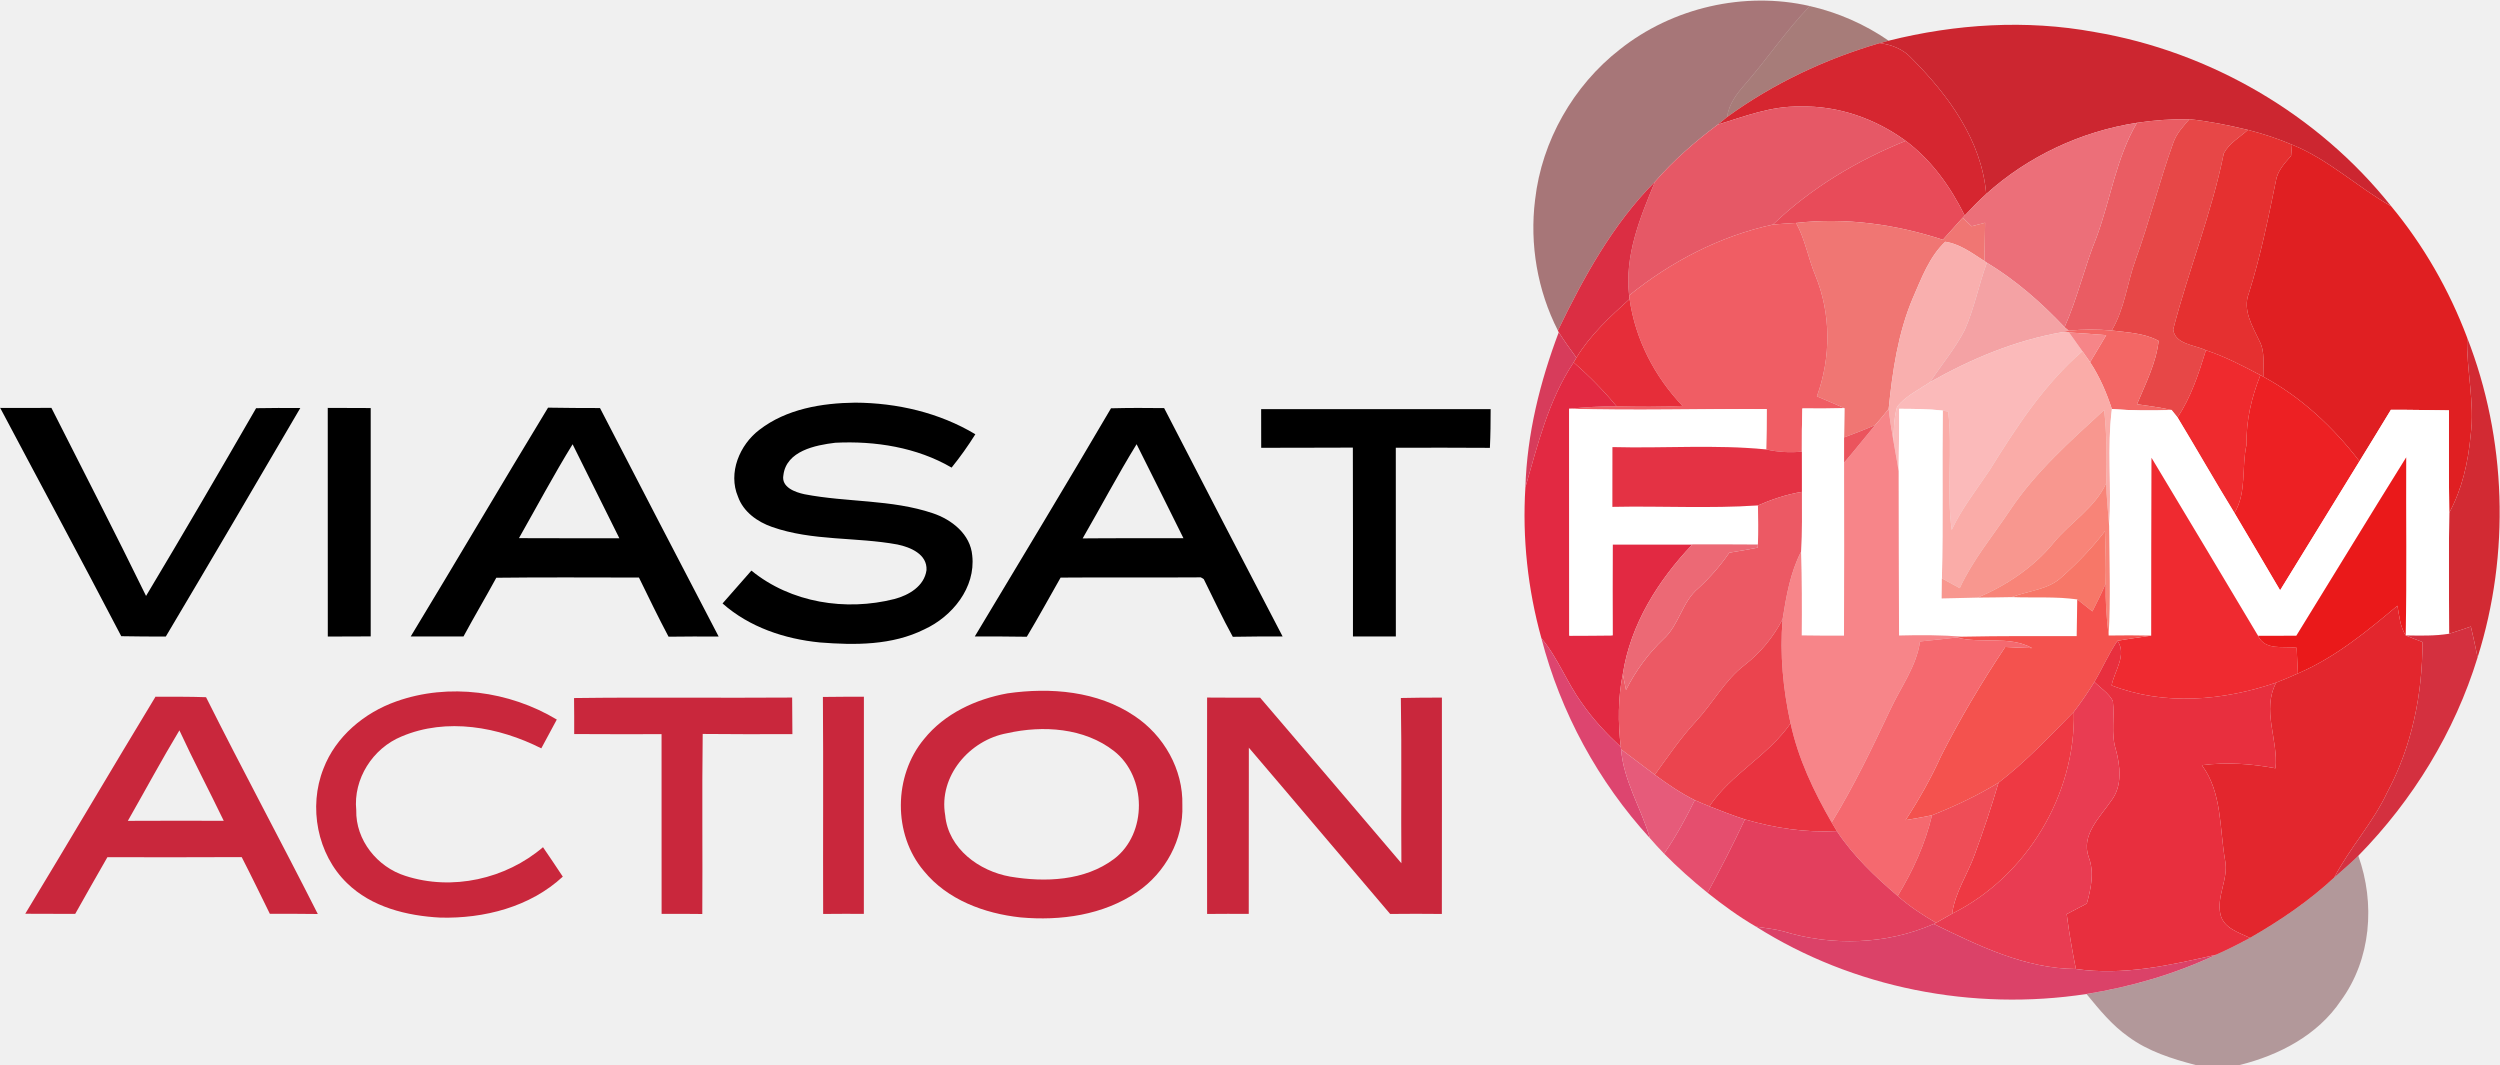
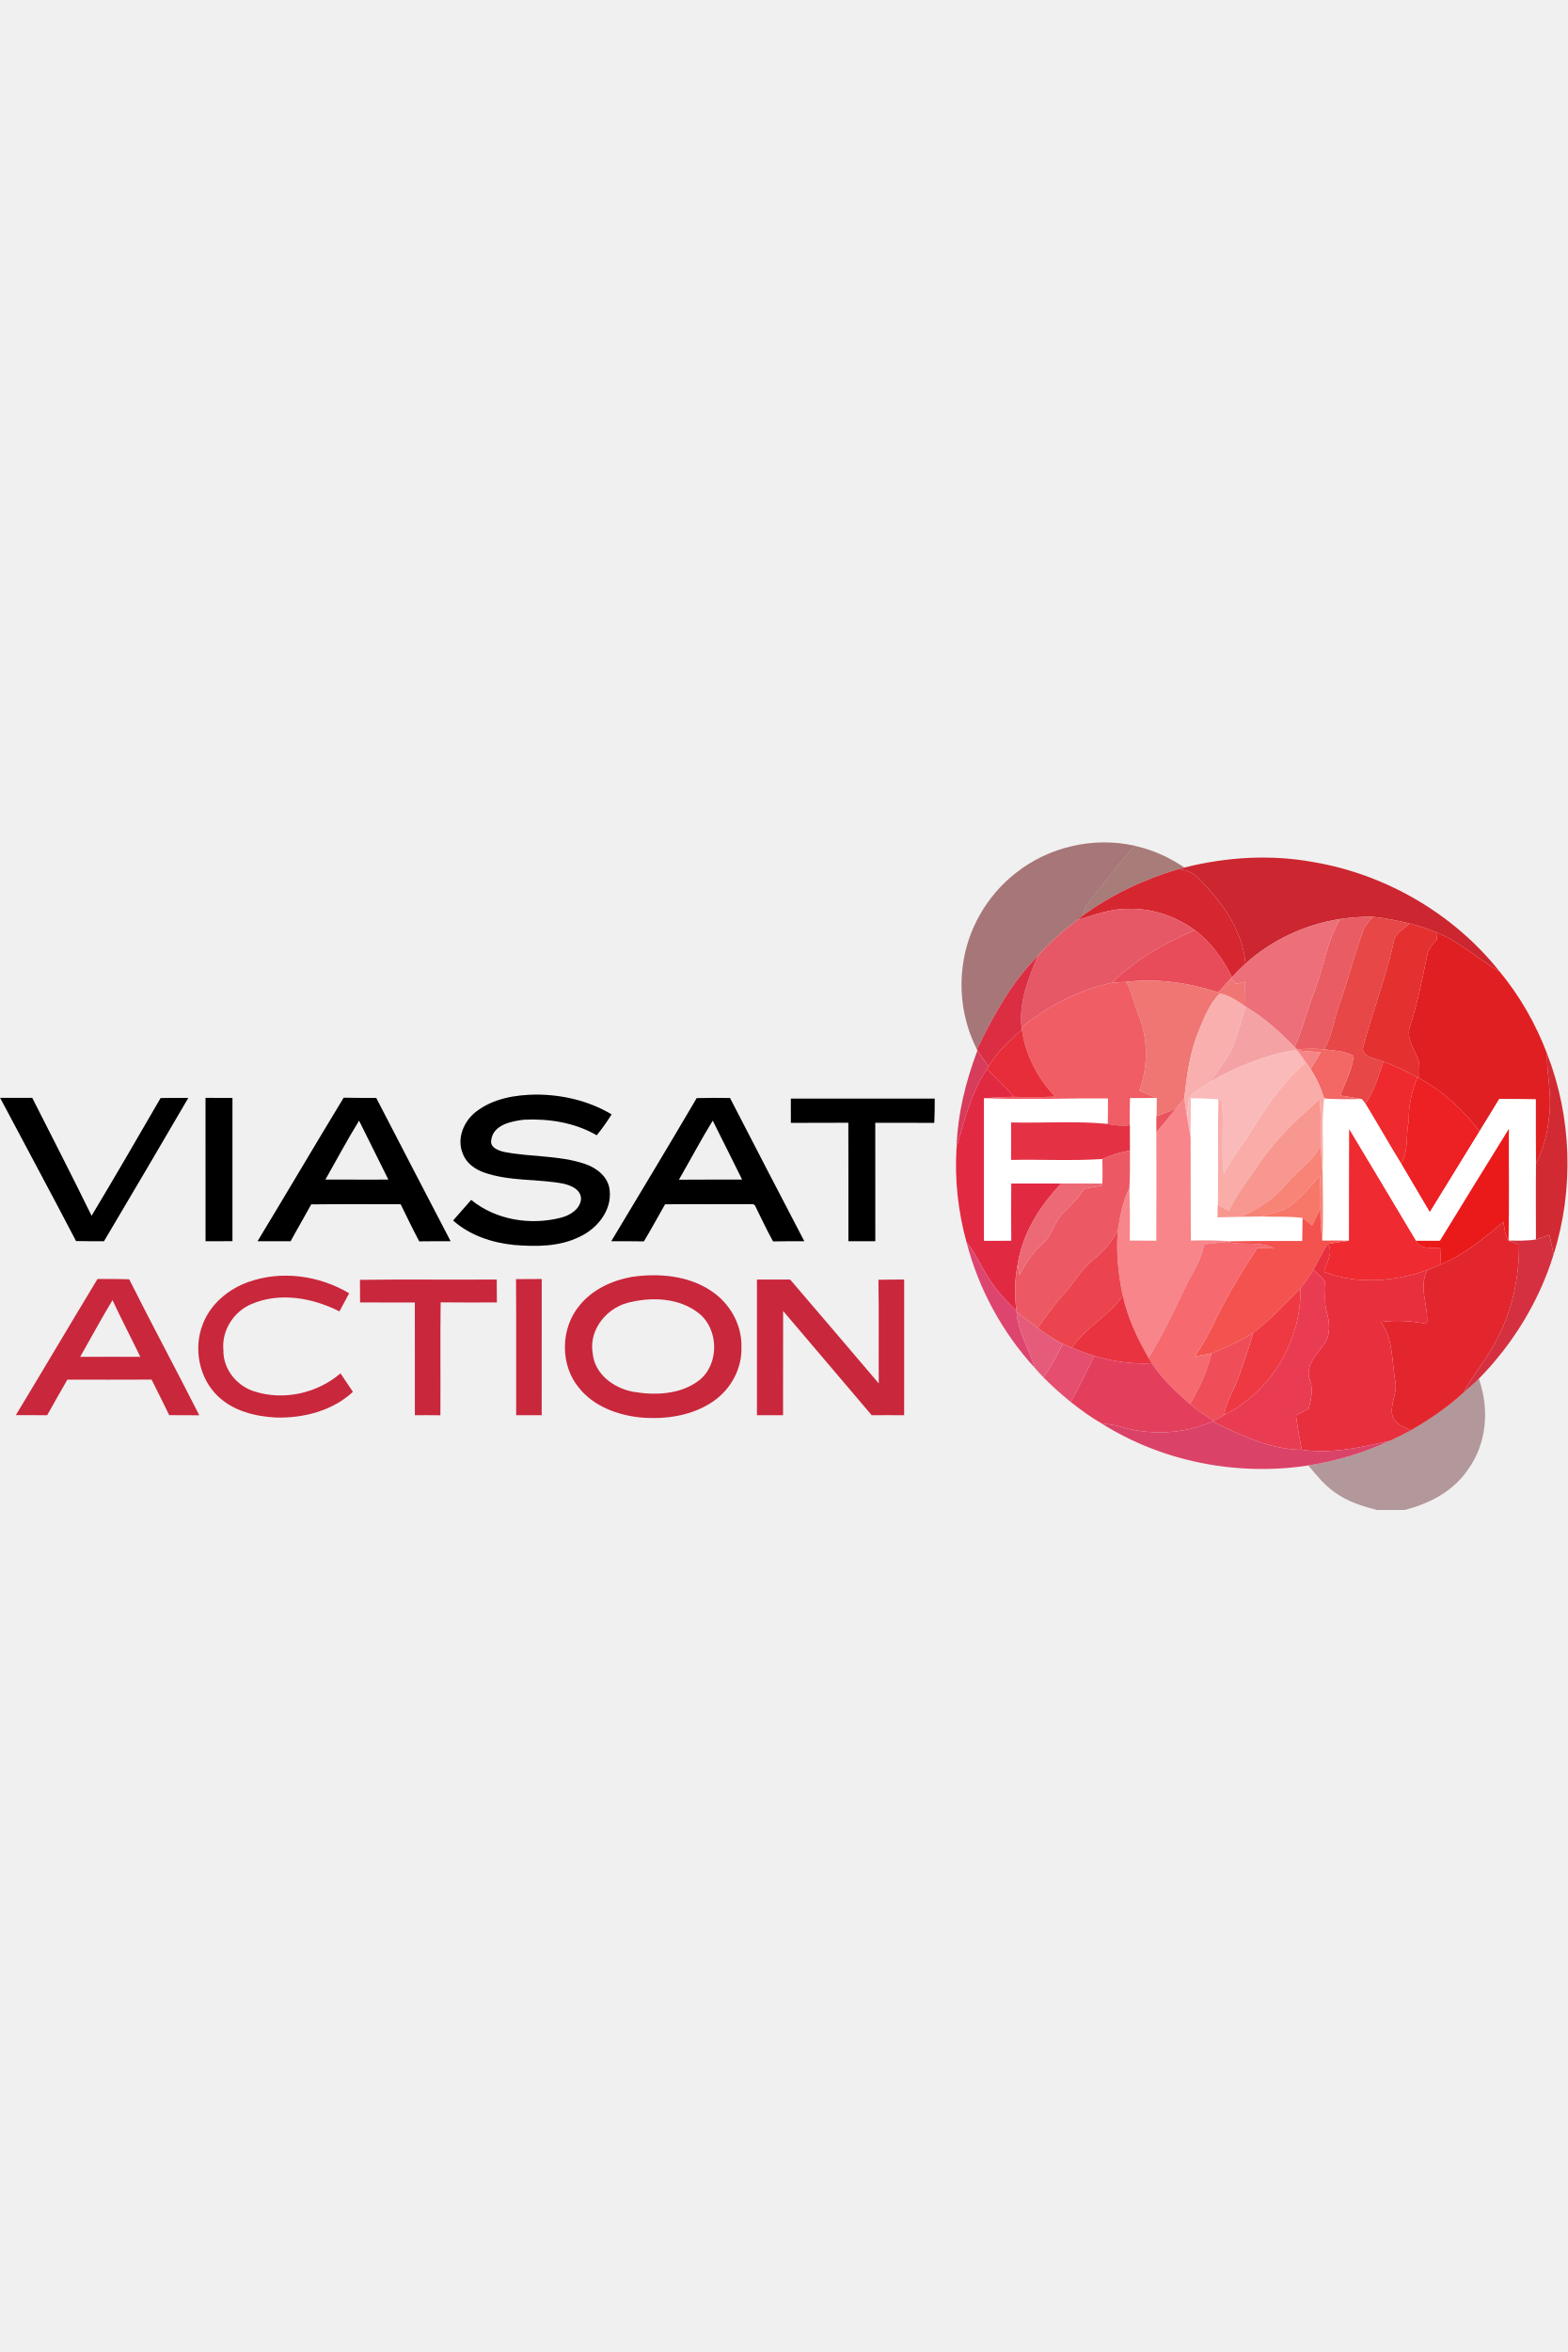
- <svg xmlns="http://www.w3.org/2000/svg" width="500pt" height="213pt" viewBox="0 0 500 213" version="1.1">
+ <svg xmlns="http://www.w3.org/2000/svg" width="70px" height="105px" viewBox="0 0 500 213" version="1.1">
  <g id="#6b13158c">
    <path fill="#6b1315" opacity="0.55" d=" M 323.97 9.88 C 334.50 1.52 348.85 -1.80 361.96 1.21 C 357.21 6.11 353.43 11.82 348.94 16.94 C 347.29 18.80 345.76 20.87 345.42 23.40 C 344.78 23.91 344.16 24.42 343.54 24.93 C 339.00 28.32 334.72 32.06 331.00 36.33 C 322.55 44.83 316.75 55.42 311.58 66.11 C 307.49 58.09 305.90 48.86 307.02 39.93 C 308.36 28.19 314.66 17.14 323.97 9.88 Z" />
  </g>
  <g id="#6c1e188c">
    <path fill="#6c1e18" opacity="0.55" d=" M 348.94 16.94 C 353.43 11.82 357.21 6.11 361.96 1.21 C 367.60 2.50 372.97 4.85 377.73 8.14 C 377.28 8.26 376.39 8.50 375.94 8.62 C 365.04 11.80 354.61 16.72 345.42 23.40 C 345.76 20.87 347.29 18.80 348.94 16.94 Z" />
  </g>
  <g id="#cc2630ff">
    <path fill="#cc2630" opacity="1.00" d=" M 377.73 8.14 C 391.15 4.78 405.25 3.89 418.89 6.40 C 442.01 10.31 463.63 22.87 478.24 41.25 C 471.45 37.41 465.71 31.87 458.40 28.93 C 455.54 27.71 452.59 26.75 449.59 25.98 C 445.72 25.05 441.83 24.25 437.88 23.84 C 434.37 23.80 430.86 24.04 427.39 24.56 C 416.24 26.28 405.62 31.24 397.24 38.80 C 396.35 28.11 389.69 19.06 382.36 11.70 C 380.70 9.85 378.36 8.93 375.94 8.62 C 376.39 8.50 377.28 8.26 377.73 8.14 Z" />
  </g>
  <g id="#d62630ff">
    <path fill="#d62630" opacity="1.00" d=" M 345.42 23.40 C 354.61 16.72 365.04 11.80 375.94 8.62 C 378.36 8.93 380.70 9.85 382.36 11.70 C 389.69 19.06 396.35 28.11 397.24 38.80 C 395.74 40.17 394.32 41.61 392.94 43.10 C 390.11 37.36 386.30 32.03 381.14 28.17 C 375.05 23.72 367.56 21.09 359.98 21.31 C 354.28 21.18 348.90 23.28 343.54 24.93 C 344.16 24.42 344.78 23.91 345.42 23.40 Z" />
  </g>
  <g id="#e65866ff">
    <path fill="#e65866" opacity="1.00" d=" M 343.54 24.93 C 348.90 23.28 354.28 21.18 359.98 21.31 C 367.56 21.09 375.05 23.72 381.14 28.17 C 371.39 32.12 362.20 37.59 354.59 44.91 C 343.99 47.23 334.23 52.29 325.82 59.09 C 324.90 51.08 328.00 43.56 331.00 36.33 C 334.72 32.06 339.00 28.32 343.54 24.93 Z" />
  </g>
  <g id="#ea5c63ff">
    <path fill="#ea5c63" opacity="1.00" d=" M 427.39 24.56 C 430.86 24.04 434.37 23.80 437.88 23.84 C 436.62 25.28 435.28 26.73 434.65 28.57 C 431.87 36.29 429.90 44.29 427.10 52.00 C 425.41 56.67 424.93 61.77 422.34 66.10 C 419.48 65.85 416.60 65.84 413.74 66.14 L 412.91 65.44 C 415.52 59.57 416.92 53.27 419.35 47.34 C 422.13 39.77 423.24 31.59 427.39 24.56 Z" />
  </g>
  <g id="#e74747ff">
    <path fill="#e74747" opacity="1.00" d=" M 437.88 23.84 C 441.83 24.25 445.72 25.05 449.59 25.98 C 447.94 27.48 445.81 28.65 444.76 30.67 C 442.33 42.64 437.69 54.07 434.64 65.88 C 434.98 68.87 438.96 68.98 441.18 70.05 C 439.75 74.71 438.22 79.40 435.51 83.49 C 435.21 83.12 434.61 82.37 434.31 81.99 C 432.03 81.49 429.70 81.18 427.40 80.84 C 429.11 76.73 431.21 72.66 431.73 68.18 C 428.87 66.61 425.50 66.50 422.34 66.10 C 424.93 61.77 425.41 56.67 427.10 52.00 C 429.90 44.29 431.87 36.29 434.65 28.57 C 435.28 26.73 436.62 25.28 437.88 23.84 Z" />
  </g>
  <g id="#ec6f79ff">
    <path fill="#ec6f79" opacity="1.00" d=" M 397.24 38.80 C 405.62 31.24 416.24 26.28 427.39 24.56 C 423.24 31.59 422.13 39.77 419.35 47.34 C 416.92 53.27 415.52 59.57 412.91 65.44 C 408.26 60.52 403.18 56.05 397.37 52.54 L 396.89 52.22 C 396.94 49.66 396.98 47.11 397.02 44.55 C 396.11 44.79 395.21 45.02 394.32 45.25 C 393.87 44.83 392.97 43.98 392.52 43.55 L 392.94 43.10 C 394.32 41.61 395.74 40.17 397.24 38.80 Z" />
  </g>
  <g id="#e53030ff">
    <path fill="#e53030" opacity="1.00" d=" M 449.59 25.98 C 452.59 26.75 455.54 27.71 458.40 28.93 C 458.33 29.68 458.27 30.42 458.22 31.17 C 456.88 32.68 455.44 34.24 455.15 36.32 C 453.62 43.83 452.08 51.34 449.77 58.65 C 448.48 61.99 450.47 65.19 451.85 68.13 C 453.05 70.33 452.63 72.93 452.66 75.34 L 452.08 75.02 C 448.54 73.17 444.99 71.29 441.18 70.05 C 438.96 68.98 434.98 68.87 434.64 65.88 C 437.69 54.07 442.33 42.64 444.76 30.67 C 445.81 28.65 447.94 27.48 449.59 25.98 Z" />
  </g>
  <g id="#e84b59ff">
    <path fill="#e84b59" opacity="1.00" d=" M 381.14 28.17 C 386.30 32.03 390.11 37.36 392.94 43.10 L 392.52 43.55 C 391.19 45.01 389.88 46.48 388.57 47.95 C 379.11 44.86 369.15 43.45 359.22 44.59 C 357.67 44.67 356.13 44.78 354.59 44.91 C 362.20 37.59 371.39 32.12 381.14 28.17 Z" />
  </g>
  <g id="#e01f22ff">
    <path fill="#e01f22" opacity="1.00" d=" M 458.40 28.93 C 465.71 31.87 471.45 37.41 478.24 41.25 C 484.72 49.07 489.85 58.03 493.43 67.53 C 493.26 74.06 494.99 80.52 494.13 87.04 C 493.63 92.42 492.45 97.77 489.85 102.54 C 489.75 95.72 489.80 88.89 489.79 82.07 C 485.91 82.04 482.04 81.94 478.18 81.96 C 476.11 85.41 473.98 88.81 471.89 92.25 C 466.66 85.44 460.25 79.43 452.66 75.34 C 452.63 72.93 453.05 70.33 451.85 68.13 C 450.47 65.19 448.48 61.99 449.77 58.65 C 452.08 51.34 453.62 43.83 455.15 36.32 C 455.44 34.24 456.88 32.68 458.22 31.17 C 458.27 30.42 458.33 29.68 458.40 28.93 Z" />
  </g>
  <g id="#db2e43ff">
    <path fill="#db2e43" opacity="1.00" d=" M 311.58 66.11 C 316.75 55.42 322.55 44.83 331.00 36.33 C 328.00 43.56 324.90 51.08 325.82 59.09 L 325.91 59.80 C 322.00 63.35 318.04 66.99 315.28 71.54 C 314.06 69.87 312.85 68.20 311.75 66.45 C 311.70 66.37 311.62 66.19 311.58 66.11 Z" />
  </g>
  <g id="#f07673ff">
    <path fill="#f07673" opacity="1.00" d=" M 359.22 44.59 C 369.15 43.45 379.11 44.86 388.57 47.95 C 389.88 46.48 391.19 45.01 392.52 43.55 C 392.97 43.98 393.87 44.83 394.32 45.25 C 395.21 45.02 396.11 44.79 397.02 44.55 C 396.98 47.11 396.94 49.66 396.89 52.22 C 394.44 50.64 392.00 48.80 389.05 48.35 C 385.84 51.38 384.30 55.67 382.56 59.63 C 379.59 66.65 378.50 74.24 377.73 81.77 C 376.88 82.88 375.98 83.94 375.06 84.99 C 373.02 85.91 370.91 86.69 368.82 87.48 C 368.83 85.54 368.85 83.59 368.89 81.64 C 367.06 80.83 365.22 80.05 363.38 79.27 C 366.21 71.50 366.23 62.75 363.07 55.08 C 361.63 51.64 361.04 47.88 359.22 44.59 Z" />
  </g>
  <g id="#f05d64ff">
    <path fill="#f05d64" opacity="1.00" d=" M 325.82 59.09 C 334.23 52.29 343.99 47.23 354.59 44.91 C 356.13 44.78 357.67 44.67 359.22 44.59 C 361.04 47.88 361.63 51.64 363.07 55.08 C 366.23 62.75 366.21 71.50 363.38 79.27 C 365.22 80.05 367.06 80.83 368.89 81.64 C 366.08 81.72 363.27 81.73 360.47 81.69 C 360.38 84.57 360.35 87.45 360.37 90.33 C 357.98 90.56 355.58 90.42 353.24 89.89 C 353.31 87.19 353.33 84.50 353.34 81.81 C 340.17 81.74 327.00 82.16 313.83 81.75 C 316.98 81.45 320.14 81.24 323.32 81.26 C 327.71 81.37 332.10 81.40 336.50 81.18 C 330.90 75.30 327.07 67.88 325.91 59.80 L 325.82 59.09 Z" />
  </g>
  <g id="#f9afaeff">
    <path fill="#f9afae" opacity="1.00" d=" M 382.56 59.63 C 384.30 55.67 385.84 51.38 389.05 48.35 C 392.00 48.80 394.44 50.64 396.89 52.22 L 397.37 52.54 C 395.74 56.99 394.86 61.70 392.93 66.03 C 391.00 69.74 388.29 72.97 385.99 76.43 C 383.74 77.98 381.15 79.18 379.42 81.34 C 378.78 83.57 378.75 85.92 378.69 88.22 C 378.33 86.08 377.97 83.93 377.73 81.77 C 378.50 74.24 379.59 66.65 382.56 59.63 Z" />
  </g>
  <g id="#f4a2a4ff">
    <path fill="#f4a2a4" opacity="1.00" d=" M 397.37 52.54 C 403.18 56.05 408.26 60.52 412.91 65.44 L 413.74 66.14 L 412.51 66.43 C 403.10 68.05 394.26 71.76 385.99 76.43 C 388.29 72.97 391.00 69.74 392.93 66.03 C 394.86 61.70 395.74 56.99 397.37 52.54 Z" />
  </g>
  <g id="#e62d39ff">
    <path fill="#e62d39" opacity="1.00" d=" M 315.28 71.54 C 318.04 66.99 322.00 63.35 325.91 59.80 C 327.07 67.88 330.90 75.30 336.50 81.18 C 332.10 81.40 327.71 81.37 323.32 81.26 C 320.70 78.10 317.82 75.17 314.72 72.48 C 314.86 72.25 315.14 71.78 315.28 71.54 Z" />
  </g>
  <g id="#f36765ff">
    <path fill="#f36765" opacity="1.00" d=" M 413.74 66.14 C 416.60 65.84 419.48 65.85 422.34 66.10 C 425.50 66.50 428.87 66.61 431.73 68.18 C 431.21 72.66 429.11 76.73 427.40 80.84 C 429.70 81.18 432.03 81.49 434.31 81.99 C 430.33 82.14 426.35 82.12 422.38 81.81 C 421.30 78.53 419.93 75.33 418.02 72.44 C 419.11 70.64 420.18 68.84 421.25 67.03 C 418.76 66.84 416.28 66.64 413.80 66.49 L 412.51 66.43 L 413.74 66.14 Z" />
  </g>
  <g id="#d73c5bff">
    <path fill="#d73c5b" opacity="1.00" d=" M 311.75 66.45 C 312.85 68.20 314.06 69.87 315.28 71.54 C 315.14 71.78 314.86 72.25 314.72 72.48 C 309.69 80.04 307.57 88.87 305.08 97.46 C 305.40 86.81 308.00 76.38 311.75 66.45 Z" />
  </g>
  <g id="#fbbabaff">
    <path fill="#fbbaba" opacity="1.00" d=" M 385.99 76.43 C 394.26 71.76 403.10 68.05 412.51 66.43 L 413.80 66.49 C 414.68 67.74 415.58 69.00 416.48 70.25 C 408.82 76.89 403.26 85.44 397.96 93.98 C 395.33 97.93 392.35 101.66 390.34 105.99 C 389.28 98.13 390.54 90.19 389.64 82.32 L 388.55 82.11 C 385.65 81.78 382.73 81.78 379.82 81.76 C 379.85 85.92 379.77 90.07 379.72 94.23 C 379.43 92.22 379.01 90.23 378.69 88.22 C 378.75 85.92 378.78 83.57 379.42 81.34 C 381.15 79.18 383.74 77.98 385.99 76.43 Z" />
  </g>
  <g id="#f68588ff">
    <path fill="#f68588" opacity="1.00" d=" M 413.80 66.49 C 416.28 66.64 418.76 66.84 421.25 67.03 C 420.18 68.84 419.11 70.64 418.02 72.44 C 417.51 71.70 417.00 70.97 416.48 70.25 C 415.58 69.00 414.68 67.74 413.80 66.49 Z" />
  </g>
  <g id="#d22a33ff">
    <path fill="#d22a33" opacity="1.00" d=" M 493.43 67.53 C 501.32 87.77 502.05 110.75 495.52 131.47 C 495.12 129.40 494.64 127.36 494.17 125.31 C 492.72 125.80 491.28 126.31 489.82 126.75 C 489.82 118.68 489.72 110.61 489.85 102.54 C 492.45 97.77 493.63 92.42 494.13 87.04 C 494.99 80.52 493.26 74.06 493.43 67.53 Z" />
  </g>
  <g id="#faaca8ff">
    <path fill="#faaca8" opacity="1.00" d=" M 416.48 70.25 C 417.00 70.97 417.51 71.70 418.02 72.44 C 419.93 75.33 421.30 78.53 422.38 81.81 C 421.39 89.58 422.36 97.42 421.83 105.21 C 421.63 102.35 421.29 99.50 421.24 96.63 C 421.40 91.75 421.35 86.86 420.84 82.00 C 414.12 88.18 407.18 94.31 402.07 101.94 C 398.62 107.12 394.57 111.94 391.95 117.63 C 390.76 116.98 389.56 116.33 388.38 115.68 C 388.64 104.49 388.40 93.30 388.55 82.11 L 389.64 82.32 C 390.54 90.19 389.28 98.13 390.34 105.99 C 392.35 101.66 395.33 97.93 397.96 93.98 C 403.26 85.44 408.82 76.89 416.48 70.25 Z" />
  </g>
  <g id="#ef2a2eff">
    <path fill="#ef2a2e" opacity="1.00" d=" M 441.18 70.05 C 444.99 71.29 448.54 73.17 452.08 75.02 C 450.31 79.47 449.20 84.13 449.31 88.94 C 448.28 93.46 449.39 98.46 446.89 102.59 C 443.01 96.27 439.35 89.83 435.51 83.49 C 438.22 79.40 439.75 74.71 441.18 70.05 Z" />
  </g>
  <g id="#e22942ff">
    <path fill="#e22942" opacity="1.00" d=" M 305.08 97.46 C 307.57 88.87 309.69 80.04 314.72 72.48 C 317.82 75.17 320.70 78.10 323.32 81.26 C 320.14 81.24 316.98 81.45 313.83 81.75 C 313.85 96.88 313.85 112.01 313.86 127.13 C 316.74 127.12 319.63 127.11 322.52 127.07 C 322.49 121.01 322.49 114.94 322.52 108.88 C 327.84 108.88 333.16 108.88 338.48 108.88 C 331.63 116.08 326.11 124.84 324.56 134.81 C 323.59 139.61 323.58 144.54 324.16 149.39 C 321.28 146.70 318.57 143.83 316.34 140.57 C 313.34 136.45 311.59 131.56 308.28 127.65 C 305.56 117.87 304.44 107.59 305.08 97.46 Z" />
  </g>
  <g id="#ed2023ff">
    <path fill="#ed2023" opacity="1.00" d=" M 452.08 75.02 L 452.66 75.34 C 460.25 79.43 466.66 85.44 471.89 92.25 C 466.61 100.86 461.30 109.45 456.02 118.06 C 453.00 112.89 449.93 107.74 446.89 102.59 C 449.39 98.46 448.28 93.46 449.31 88.94 C 449.20 84.13 450.31 79.47 452.08 75.02 Z" />
  </g>
  <g id="#000000ff">
    <path fill="#000000" opacity="1.00" d=" M 151.88 85.96 C 157.29 81.78 164.36 80.61 171.03 80.53 C 179.40 80.57 187.85 82.52 195.07 86.85 C 193.62 89.17 192.03 91.40 190.32 93.52 C 183.37 89.46 175.01 88.15 167.06 88.55 C 163.07 89.03 157.27 90.18 156.68 95.02 C 156.21 97.46 159.04 98.45 160.91 98.85 C 169.39 100.49 178.28 99.86 186.54 102.64 C 190.35 103.91 194.09 106.84 194.45 111.12 C 195.15 117.53 190.46 123.29 184.89 125.86 C 178.42 129.09 170.99 129.05 163.96 128.49 C 156.92 127.79 149.87 125.44 144.51 120.69 C 146.43 118.50 148.37 116.32 150.28 114.12 C 158.18 120.57 169.15 122.28 178.90 119.80 C 181.76 119.04 184.85 117.25 185.30 114.03 C 185.48 110.84 182.08 109.44 179.49 108.90 C 171.18 107.37 162.47 108.23 154.41 105.39 C 151.48 104.37 148.67 102.37 147.60 99.34 C 145.57 94.58 147.92 88.96 151.88 85.96 Z" />
    <path fill="#000000" opacity="1.00" d=" M 0.04 81.58 C 3.46 81.60 6.87 81.60 10.28 81.57 C 16.61 94.10 23.05 106.57 29.21 119.19 C 36.66 106.74 43.97 94.21 51.22 81.64 C 54.16 81.59 57.11 81.58 60.06 81.60 C 51.14 96.87 42.19 112.11 33.16 127.31 C 30.19 127.31 27.22 127.30 24.25 127.24 C 16.29 111.97 8.10 96.81 0.04 81.58 Z" />
    <path fill="#000000" opacity="1.00" d=" M 65.55 81.58 C 68.42 81.59 71.28 81.60 74.14 81.61 C 74.14 96.84 74.14 112.06 74.14 127.28 C 71.28 127.30 68.42 127.30 65.56 127.31 C 65.54 112.07 65.55 96.82 65.55 81.58 Z" />
    <path fill="#000000" opacity="1.00" d=" M 82.14 127.30 C 91.36 112.09 100.37 96.74 109.61 81.53 C 113.07 81.60 116.54 81.60 120.00 81.61 C 127.90 96.85 135.77 112.10 143.73 127.31 C 140.39 127.29 137.05 127.29 133.71 127.34 C 131.64 123.44 129.73 119.47 127.79 115.51 C 118.28 115.51 108.77 115.43 99.26 115.55 C 97.12 119.49 94.83 123.34 92.70 127.29 C 89.18 127.30 85.66 127.30 82.14 127.30 M 103.79 107.63 C 110.48 107.67 117.18 107.64 123.87 107.65 C 120.77 101.38 117.63 95.12 114.52 88.85 C 110.74 94.99 107.35 101.36 103.79 107.63 Z" />
    <path fill="#000000" opacity="1.00" d=" M 222.20 81.66 C 225.74 81.57 229.28 81.57 232.83 81.62 C 240.68 96.87 248.59 112.08 256.52 127.29 C 253.20 127.29 249.88 127.29 246.56 127.36 C 244.48 123.59 242.67 119.68 240.75 115.82 L 240.17 115.47 C 230.82 115.54 221.47 115.44 212.12 115.52 C 209.87 119.46 207.70 123.46 205.36 127.35 C 201.89 127.29 198.43 127.29 194.96 127.29 C 204.07 112.10 213.24 96.94 222.20 81.66 M 216.53 107.68 C 223.25 107.61 229.97 107.67 236.69 107.64 C 233.56 101.38 230.48 95.09 227.32 88.84 C 223.53 95.01 220.15 101.42 216.53 107.68 Z" />
    <path fill="#000000" opacity="1.00" d=" M 252.23 81.82 C 267.53 81.82 282.83 81.81 298.13 81.83 C 298.13 84.41 298.10 86.99 297.98 89.57 C 291.70 89.52 285.43 89.54 279.16 89.55 C 279.18 102.13 279.17 114.71 279.17 127.29 C 276.31 127.30 273.45 127.30 270.59 127.30 C 270.58 114.71 270.62 102.11 270.57 89.52 C 264.46 89.57 258.35 89.52 252.24 89.56 C 252.23 86.98 252.22 84.40 252.23 81.82 Z" />
  </g>
  <g id="#ffffffff">
    <path fill="#ffffff" opacity="1.00" d=" M 313.83 81.75 C 327.00 82.16 340.17 81.74 353.34 81.81 C 353.33 84.50 353.31 87.19 353.24 89.89 C 343.04 88.88 332.73 89.70 322.49 89.42 C 322.49 93.40 322.49 97.38 322.48 101.37 C 332.18 101.16 341.91 101.74 351.59 101.08 C 351.65 103.69 351.69 106.30 351.58 108.91 C 347.21 108.87 342.84 108.88 338.48 108.88 C 333.16 108.88 327.84 108.88 322.52 108.88 C 322.49 114.94 322.49 121.01 322.52 127.07 C 319.63 127.11 316.74 127.12 313.86 127.13 C 313.85 112.01 313.85 96.88 313.83 81.75 Z" />
    <path fill="#ffffff" opacity="1.00" d=" M 360.37 90.33 C 360.35 87.45 360.38 84.57 360.47 81.69 C 363.27 81.73 366.08 81.72 368.89 81.64 C 368.85 83.59 368.83 85.54 368.82 87.48 C 368.81 89.17 368.81 90.85 368.82 92.53 C 368.85 104.07 368.86 115.61 368.80 127.14 C 365.98 127.15 363.16 127.13 360.34 127.09 C 360.40 121.51 360.37 115.92 360.21 110.34 C 360.45 106.35 360.39 102.36 360.38 98.37 C 360.38 95.69 360.38 93.01 360.37 90.33 Z" />
    <path fill="#ffffff" opacity="1.00" d=" M 379.82 81.76 C 382.73 81.78 385.65 81.78 388.55 82.11 C 388.40 93.30 388.64 104.49 388.38 115.68 C 388.37 116.68 388.35 118.68 388.34 119.68 C 390.75 119.62 393.16 119.59 395.58 119.51 C 397.84 119.48 400.11 119.48 402.37 119.42 C 406.73 119.58 411.12 119.27 415.45 119.88 C 415.43 122.33 415.39 124.78 415.34 127.23 C 407.76 127.22 400.18 127.18 392.61 127.34 C 388.35 127.01 384.08 126.99 379.81 127.11 C 379.74 116.15 379.75 105.19 379.72 94.23 C 379.77 90.07 379.85 85.92 379.82 81.76 Z" />
    <path fill="#ffffff" opacity="1.00" d=" M 421.83 105.21 C 422.36 97.42 421.39 89.58 422.38 81.81 C 426.35 82.12 430.33 82.14 434.31 81.99 C 434.61 82.37 435.21 83.12 435.51 83.49 C 439.35 89.83 443.01 96.27 446.89 102.59 C 449.93 107.74 453.00 112.89 456.02 118.06 C 461.30 109.45 466.61 100.86 471.89 92.25 C 473.98 88.81 476.11 85.41 478.18 81.96 C 482.04 81.94 485.91 82.04 489.79 82.07 C 489.80 88.89 489.75 95.72 489.85 102.54 C 489.72 110.61 489.82 118.68 489.82 126.75 C 486.95 127.22 484.03 127.13 481.14 127.09 C 481.37 115.22 481.18 103.34 481.24 91.47 C 473.85 103.33 466.59 115.26 459.26 127.15 C 456.71 127.15 454.16 127.15 451.61 127.16 C 444.55 115.27 437.41 103.42 430.30 91.56 C 430.24 103.42 430.26 115.27 430.24 127.13 C 427.40 127.07 424.56 127.06 421.73 127.11 C 422.14 119.82 421.86 112.51 421.83 105.21 Z" />
  </g>
  <g id="#f78589ff">
    <path fill="#f78589" opacity="1.00" d=" M 375.06 84.99 C 375.98 83.94 376.88 82.88 377.73 81.77 C 377.97 83.93 378.33 86.08 378.69 88.22 C 379.01 90.23 379.43 92.22 379.72 94.23 C 379.75 105.19 379.74 116.15 379.81 127.11 C 384.08 126.99 388.35 127.01 392.61 127.34 L 391.34 127.50 C 388.89 127.78 386.45 128.05 384.01 128.29 C 383.28 133.30 380.17 137.40 378.08 141.89 C 374.44 149.56 370.78 157.25 366.33 164.49 C 362.74 158.28 359.63 151.72 358.11 144.67 C 356.61 137.85 355.94 130.82 356.52 123.84 C 357.26 119.22 358.05 114.54 360.21 110.34 C 360.37 115.92 360.40 121.51 360.34 127.09 C 363.16 127.13 365.98 127.15 368.80 127.14 C 368.86 115.61 368.85 104.07 368.82 92.53 C 370.95 90.06 372.96 87.49 375.06 84.99 Z" />
  </g>
  <g id="#f8978fff">
    <path fill="#f8978f" opacity="1.00" d=" M 402.07 101.94 C 407.18 94.31 414.12 88.18 420.84 82.00 C 421.35 86.86 421.40 91.75 421.24 96.63 C 418.98 101.63 414.06 104.47 410.69 108.60 C 406.69 113.48 401.34 117.04 395.58 119.51 C 393.16 119.59 390.75 119.62 388.34 119.68 C 388.35 118.68 388.37 116.68 388.38 115.68 C 389.56 116.33 390.76 116.98 391.95 117.63 C 394.57 111.94 398.62 107.12 402.07 101.94 Z" />
  </g>
  <g id="#eb545dff">
    <path fill="#eb545d" opacity="1.00" d=" M 368.82 87.48 C 370.91 86.69 373.02 85.91 375.06 84.99 C 372.96 87.49 370.95 90.06 368.82 92.53 C 368.81 90.85 368.81 89.17 368.82 87.48 Z" />
  </g>
  <g id="#e43244ff">
    <path fill="#e43244" opacity="1.00" d=" M 322.49 89.42 C 332.73 89.70 343.04 88.88 353.24 89.89 C 355.58 90.42 357.98 90.56 360.37 90.33 C 360.38 93.01 360.38 95.69 360.38 98.37 C 357.34 98.88 354.41 99.85 351.59 101.08 C 341.91 101.74 332.18 101.16 322.48 101.37 C 322.49 97.38 322.49 93.40 322.49 89.42 Z" />
  </g>
  <g id="#ef2a30ff">
    <path fill="#ef2a30" opacity="1.00" d=" M 430.30 91.56 C 437.41 103.42 444.55 115.27 451.61 127.16 C 453.02 130.17 456.66 129.18 459.33 129.55 C 459.41 131.26 459.49 132.98 459.58 134.69 C 458.15 135.34 456.70 135.96 455.24 136.52 C 444.73 140.13 432.85 141.21 422.32 137.08 C 422.87 134.21 425.45 130.96 423.49 128.16 C 425.72 127.76 427.98 127.46 430.24 127.13 C 430.26 115.27 430.24 103.42 430.30 91.56 Z" />
  </g>
  <g id="#ea191aff">
    <path fill="#ea191a" opacity="1.00" d=" M 459.26 127.15 C 466.59 115.26 473.85 103.33 481.24 91.47 C 481.18 103.34 481.37 115.22 481.14 127.09 C 480.01 125.30 479.85 123.16 479.49 121.14 C 473.33 126.31 467.05 131.49 459.58 134.69 C 459.49 132.98 459.41 131.26 459.33 129.55 C 456.66 129.18 453.02 130.17 451.61 127.16 C 454.16 127.15 456.71 127.15 459.26 127.15 Z" />
  </g>
  <g id="#f88478ff">
    <path fill="#f88478" opacity="1.00" d=" M 410.69 108.60 C 414.06 104.47 418.98 101.63 421.24 96.63 C 421.29 99.50 421.63 102.35 421.83 105.21 C 421.86 112.51 422.14 119.82 421.73 127.11 C 421.30 123.67 421.06 120.20 421.13 116.73 C 421.23 113.23 421.09 109.72 421.00 106.22 C 418.44 109.55 415.52 112.60 412.37 115.39 C 409.67 117.96 405.71 118.12 402.37 119.42 C 400.11 119.48 397.84 119.48 395.58 119.51 C 401.34 117.04 406.69 113.48 410.69 108.60 Z" />
  </g>
  <g id="#ec5964ff">
    <path fill="#ec5964" opacity="1.00" d=" M 351.59 101.08 C 354.41 99.85 357.34 98.88 360.38 98.37 C 360.39 102.36 360.45 106.35 360.21 110.34 C 358.05 114.54 357.26 119.22 356.52 123.84 C 354.69 127.39 352.12 130.52 348.97 132.97 C 344.94 136.04 342.59 140.63 339.18 144.28 C 336.12 147.58 333.60 151.31 330.96 154.95 C 328.70 153.27 326.47 151.55 324.22 149.87 L 324.16 149.39 C 323.58 144.54 323.59 139.61 324.56 134.81 C 324.72 135.60 325.04 137.20 325.20 138.00 C 327.12 134.18 329.64 130.71 332.75 127.77 C 335.85 124.94 336.41 120.35 339.67 117.65 C 341.99 115.52 344.07 113.14 345.86 110.54 C 347.75 110.22 349.64 109.92 351.53 109.53 L 351.58 108.91 C 351.69 106.30 351.65 103.69 351.59 101.08 Z" />
  </g>
  <g id="#f77768ff">
    <path fill="#f77768" opacity="1.00" d=" M 412.37 115.39 C 415.52 112.60 418.44 109.55 421.00 106.22 C 421.09 109.72 421.23 113.23 421.13 116.73 C 420.33 118.63 419.40 120.46 418.48 122.28 C 417.47 121.47 416.47 120.67 415.45 119.88 C 411.12 119.27 406.73 119.58 402.37 119.42 C 405.71 118.12 409.67 117.96 412.37 115.39 Z" />
  </g>
  <g id="#ec6975ff">
    <path fill="#ec6975" opacity="1.00" d=" M 338.48 108.88 C 342.84 108.88 347.21 108.87 351.58 108.91 L 351.53 109.53 C 349.64 109.92 347.75 110.22 345.86 110.54 C 344.07 113.14 341.99 115.52 339.67 117.65 C 336.41 120.35 335.85 124.94 332.75 127.77 C 329.64 130.71 327.12 134.18 325.20 138.00 C 325.04 137.20 324.72 135.60 324.56 134.81 C 326.11 124.84 331.63 116.08 338.48 108.88 Z" />
  </g>
  <g id="#f4524eff">
    <path fill="#f4524e" opacity="1.00" d=" M 418.48 122.28 C 419.40 120.46 420.33 118.63 421.13 116.73 C 421.06 120.20 421.30 123.67 421.73 127.11 C 424.56 127.06 427.40 127.07 430.24 127.13 C 427.98 127.46 425.72 127.76 423.49 128.16 C 421.73 130.77 420.48 133.68 418.88 136.38 C 417.60 138.44 416.25 140.45 414.77 142.36 C 409.93 147.28 405.18 152.33 399.70 156.54 C 395.48 159.12 390.99 161.24 386.40 163.05 C 384.65 163.43 382.88 163.72 381.12 164.02 C 383.80 159.90 386.22 155.63 388.24 151.15 C 392.06 143.64 396.37 136.39 401.05 129.39 C 402.84 129.50 404.63 129.59 406.43 129.62 C 401.85 127.07 396.28 128.81 391.34 127.50 L 392.61 127.34 C 400.18 127.18 407.76 127.22 415.34 127.23 C 415.39 124.78 415.43 122.33 415.45 119.88 C 416.47 120.67 417.47 121.47 418.48 122.28 Z" />
  </g>
  <g id="#e3262dff">
    <path fill="#e3262d" opacity="1.00" d=" M 459.58 134.69 C 467.05 131.49 473.33 126.31 479.49 121.14 C 479.85 123.16 480.01 125.30 481.14 127.09 C 482.25 127.55 483.37 127.97 484.50 128.41 C 484.50 138.82 482.39 149.29 477.43 158.50 C 474.58 164.58 469.95 169.57 466.85 175.50 C 461.77 180.22 456.00 184.14 449.99 187.58 C 447.77 186.49 444.77 185.67 444.10 182.93 C 443.22 179.26 445.79 175.73 445.01 172.01 C 443.89 165.61 444.44 158.53 440.38 153.04 C 445.30 152.40 450.24 152.73 455.10 153.66 C 455.69 147.89 452.30 142.08 455.24 136.52 C 456.70 135.96 458.15 135.34 459.58 134.69 Z" />
  </g>
  <g id="#eb444eff">
    <path fill="#eb444e" opacity="1.00" d=" M 348.97 132.97 C 352.12 130.52 354.69 127.39 356.52 123.84 C 355.94 130.82 356.61 137.85 358.11 144.67 C 353.63 151.16 346.28 154.73 341.87 161.26 C 340.88 160.87 339.91 160.46 338.95 160.03 C 336.12 158.62 333.50 156.82 330.96 154.95 C 333.60 151.31 336.12 147.58 339.18 144.28 C 342.59 140.63 344.94 136.04 348.97 132.97 Z" />
  </g>
  <g id="#d4303fff">
    <path fill="#d4303f" opacity="1.00" d=" M 489.82 126.75 C 491.28 126.31 492.72 125.80 494.17 125.31 C 494.64 127.36 495.12 129.40 495.52 131.47 C 490.95 146.37 482.58 160.04 471.66 171.15 C 470.12 172.67 468.46 174.07 466.85 175.50 C 469.95 169.57 474.58 164.58 477.43 158.50 C 482.39 149.29 484.50 138.82 484.50 128.41 C 483.37 127.97 482.25 127.55 481.14 127.09 C 484.03 127.13 486.95 127.22 489.82 126.75 Z" />
  </g>
  <g id="#dd456fff">
    <path fill="#dd456f" opacity="1.00" d=" M 308.28 127.65 C 311.59 131.56 313.34 136.45 316.34 140.57 C 318.57 143.83 321.28 146.70 324.16 149.39 L 324.22 149.87 C 324.71 156.21 328.25 161.63 329.98 167.63 C 319.65 156.33 312.11 142.48 308.28 127.65 Z" />
  </g>
  <g id="#f5696fff">
    <path fill="#f5696f" opacity="1.00" d=" M 384.01 128.29 C 386.45 128.05 388.89 127.78 391.34 127.50 C 396.28 128.81 401.85 127.07 406.43 129.62 C 404.63 129.59 402.84 129.50 401.05 129.39 C 396.37 136.39 392.06 143.64 388.24 151.15 C 386.22 155.63 383.80 159.90 381.12 164.02 C 382.88 163.72 384.65 163.43 386.40 163.05 C 385.05 168.79 382.57 174.17 379.54 179.20 C 375.02 175.34 370.66 171.19 367.36 166.22 C 367.10 165.79 366.59 164.92 366.33 164.49 C 370.78 157.25 374.44 149.56 378.08 141.89 C 380.17 137.40 383.28 133.30 384.01 128.29 Z" />
  </g>
  <g id="#e82f3eff">
    <path fill="#e82f3e" opacity="1.00" d=" M 418.88 136.38 C 420.48 133.68 421.73 130.77 423.49 128.16 C 425.45 130.96 422.87 134.21 422.32 137.08 C 432.85 141.21 444.73 140.13 455.24 136.52 C 452.30 142.08 455.69 147.89 455.10 153.66 C 450.24 152.73 445.30 152.40 440.38 153.04 C 444.44 158.53 443.89 165.61 445.01 172.01 C 445.79 175.73 443.22 179.26 444.10 182.93 C 444.77 185.67 447.77 186.49 449.99 187.58 C 447.77 188.79 445.51 189.93 443.20 190.95 C 434.01 193.05 424.66 195.18 415.18 193.80 C 414.45 190.16 413.81 186.50 413.34 182.82 C 414.67 182.11 416.01 181.41 417.36 180.71 C 418.21 177.68 418.90 174.47 417.74 171.42 C 416.15 167.01 419.99 163.45 422.25 160.14 C 424.52 157.19 424.07 153.17 423.14 149.81 C 422.17 146.68 422.97 143.39 422.57 140.20 C 421.74 138.61 420.12 137.62 418.88 136.38 Z" />
  </g>
  <g id="#e93c52ff">
    <path fill="#e93c52" opacity="1.00" d=" M 414.77 142.36 C 416.25 140.45 417.60 138.44 418.88 136.38 C 420.12 137.62 421.74 138.61 422.57 140.20 C 422.97 143.39 422.17 146.68 423.14 149.81 C 424.07 153.17 424.52 157.19 422.25 160.14 C 419.99 163.45 416.15 167.01 417.74 171.42 C 418.90 174.47 418.21 177.68 417.36 180.71 C 416.01 181.41 414.67 182.11 413.34 182.82 C 413.81 186.50 414.45 190.16 415.18 193.80 C 404.98 193.72 395.71 189.15 386.75 184.79 L 387.22 184.56 C 388.29 183.97 389.36 183.36 390.43 182.73 C 405.32 175.33 415.14 158.95 414.77 142.36 Z" />
  </g>
  <g id="#c9273cff">
    <path fill="#c9273c" opacity="1.00" d=" M 79.26 140.28 C 89.78 136.54 101.86 138.21 111.36 143.91 C 110.33 145.83 109.29 147.75 108.26 149.67 C 99.75 145.37 89.32 143.46 80.30 147.30 C 74.55 149.66 70.63 155.78 71.25 162.02 C 71.10 168.00 75.45 173.41 81.06 175.17 C 90.42 178.22 101.15 175.81 108.60 169.44 C 109.94 171.38 111.25 173.36 112.56 175.33 C 106.01 181.40 96.80 183.75 88.05 183.52 C 81.37 183.17 74.30 181.43 69.39 176.61 C 63.44 170.85 61.65 161.38 64.69 153.73 C 67.14 147.30 72.87 142.53 79.26 140.28 Z" />
    <path fill="#c9273c" opacity="1.00" d=" M 201.50 138.67 C 210.11 137.44 219.50 138.20 226.88 143.18 C 232.76 147.07 236.66 153.90 236.47 161.02 C 236.73 167.88 233.08 174.55 227.44 178.39 C 220.68 183.02 212.11 184.21 204.09 183.48 C 196.88 182.70 189.46 179.96 184.77 174.19 C 178.56 166.87 178.70 155.15 184.81 147.81 C 188.91 142.71 195.16 139.82 201.50 138.67 M 201.44 146.64 C 193.92 147.99 187.67 155.24 189.04 163.07 C 189.67 169.74 195.83 174.22 202.02 175.32 C 209.01 176.50 216.93 176.20 222.81 171.79 C 229.51 166.72 229.36 155.35 222.82 150.22 C 216.86 145.55 208.60 145.03 201.44 146.64 Z" />
    <path fill="#c9273c" opacity="1.00" d=" M 31.10 139.34 C 34.47 139.35 37.84 139.32 41.21 139.44 C 48.49 153.98 56.22 168.29 63.56 182.80 C 60.36 182.76 57.17 182.75 53.97 182.76 C 52.10 178.98 50.27 175.17 48.34 171.42 C 39.39 171.47 30.43 171.45 21.48 171.44 C 19.33 175.21 17.16 178.98 15.04 182.78 C 11.71 182.75 8.38 182.77 5.05 182.75 C 13.80 168.32 22.35 153.77 31.10 139.34 M 25.57 164.17 C 31.96 164.13 38.36 164.15 44.75 164.16 C 41.83 158.11 38.70 152.17 35.88 146.07 C 32.30 152.02 29.01 158.14 25.57 164.17 Z" />
    <path fill="#c9273c" opacity="1.00" d=" M 164.58 139.39 C 167.31 139.35 170.04 139.35 172.78 139.34 C 172.77 153.82 172.78 168.30 172.77 182.77 C 170.06 182.76 167.34 182.76 164.63 182.79 C 164.58 168.33 164.69 153.86 164.58 139.39 Z" />
    <path fill="#c9273c" opacity="1.00" d=" M 114.84 146.81 C 114.85 144.41 114.84 142.01 114.81 139.61 C 129.35 139.42 143.89 139.62 158.43 139.51 C 158.44 141.94 158.45 144.38 158.48 146.82 C 152.50 146.84 146.52 146.86 140.54 146.79 C 140.38 158.79 140.54 170.80 140.46 182.80 C 137.74 182.76 135.03 182.76 132.32 182.78 C 132.30 170.80 132.33 158.81 132.31 146.83 C 126.49 146.83 120.67 146.86 114.84 146.81 Z" />
    <path fill="#c9273c" opacity="1.00" d=" M 241.42 182.79 C 241.40 168.36 241.40 153.94 241.42 139.51 C 244.95 139.54 248.48 139.54 252.02 139.53 C 261.45 150.56 270.89 161.58 280.28 172.65 C 280.18 161.64 280.36 150.62 280.17 139.60 C 282.91 139.53 285.64 139.52 288.38 139.52 C 288.38 153.94 288.40 168.37 288.37 182.79 C 284.92 182.75 281.47 182.75 278.03 182.79 C 268.58 171.73 259.22 160.59 249.77 149.54 C 249.74 160.62 249.78 171.70 249.75 182.78 C 246.97 182.76 244.19 182.76 241.42 182.79 Z" />
  </g>
  <g id="#ee3943ff">
    <path fill="#ee3943" opacity="1.00" d=" M 399.70 156.54 C 405.18 152.33 409.93 147.28 414.77 142.36 C 415.14 158.95 405.32 175.33 390.43 182.73 C 391.00 178.46 393.53 174.86 394.95 170.87 C 396.68 166.15 398.29 161.37 399.70 156.54 Z" />
  </g>
  <g id="#e93340ff">
    <path fill="#e93340" opacity="1.00" d=" M 341.87 161.26 C 346.28 154.73 353.63 151.16 358.11 144.67 C 359.63 151.72 362.74 158.28 366.33 164.49 C 366.59 164.92 367.10 165.79 367.36 166.22 C 361.14 166.56 354.94 165.62 348.98 163.88 C 346.57 163.11 344.22 162.18 341.87 161.26 Z" />
  </g>
  <g id="#e65b7aff">
    <path fill="#e65b7a" opacity="1.00" d=" M 324.22 149.87 C 326.47 151.55 328.70 153.27 330.96 154.95 C 333.50 156.82 336.12 158.62 338.95 160.03 C 337.15 163.73 335.15 167.33 332.83 170.74 C 331.85 169.72 330.89 168.70 329.98 167.63 C 328.25 161.63 324.71 156.21 324.22 149.87 Z" />
  </g>
  <g id="#ef4d57ff">
    <path fill="#ef4d57" opacity="1.00" d=" M 386.40 163.05 C 390.99 161.24 395.48 159.12 399.70 156.54 C 398.29 161.37 396.68 166.15 394.95 170.87 C 393.53 174.86 391.00 178.46 390.43 182.73 C 389.36 183.36 388.29 183.97 387.22 184.56 C 384.51 183.00 381.89 181.27 379.54 179.20 C 382.57 174.17 385.05 168.79 386.40 163.05 Z" />
  </g>
  <g id="#e54e6eff">
    <path fill="#e54e6e" opacity="1.00" d=" M 338.95 160.03 C 339.91 160.46 340.88 160.87 341.87 161.26 C 344.22 162.18 346.57 163.11 348.98 163.88 C 346.64 168.85 344.14 173.74 341.51 178.56 C 338.48 176.11 335.56 173.52 332.83 170.74 C 335.15 167.33 337.15 163.73 338.95 160.03 Z" />
  </g>
  <g id="#e33f5dff">
    <path fill="#e33f5d" opacity="1.00" d=" M 348.98 163.88 C 354.94 165.62 361.14 166.56 367.36 166.22 C 370.66 171.19 375.02 175.34 379.54 179.20 C 381.89 181.27 384.51 183.00 387.22 184.56 L 386.75 184.79 C 377.36 188.92 366.44 189.28 356.68 186.27 C 354.89 185.80 353.03 185.60 351.21 185.33 C 347.79 183.35 344.60 181.01 341.51 178.56 C 344.14 173.74 346.64 168.85 348.98 163.88 Z" />
  </g>
  <g id="#56141966">
    <path fill="#561419" opacity="0.40" d=" M 466.85 175.50 C 468.46 174.07 470.12 172.67 471.66 171.15 C 475.08 180.68 474.24 191.86 468.16 200.15 C 463.53 207.04 455.82 211.04 447.94 213.00 L 439.12 213.00 C 434.41 211.77 429.63 210.27 425.67 207.34 C 422.38 205.03 419.83 201.88 417.30 198.80 C 426.23 197.37 435.01 194.81 443.20 190.95 C 445.51 189.93 447.77 188.79 449.99 187.58 C 456.00 184.14 461.77 180.22 466.85 175.50 Z" />
  </g>
  <g id="#db4268ff">
    <path fill="#db4268" opacity="1.00" d=" M 351.21 185.33 C 353.03 185.60 354.89 185.80 356.68 186.27 C 366.44 189.28 377.36 188.92 386.75 184.79 C 395.71 189.15 404.98 193.72 415.18 193.80 C 424.66 195.18 434.01 193.05 443.20 190.95 C 435.01 194.81 426.23 197.37 417.30 198.80 C 394.60 202.28 370.66 197.63 351.21 185.33 Z" />
  </g>
</svg>
